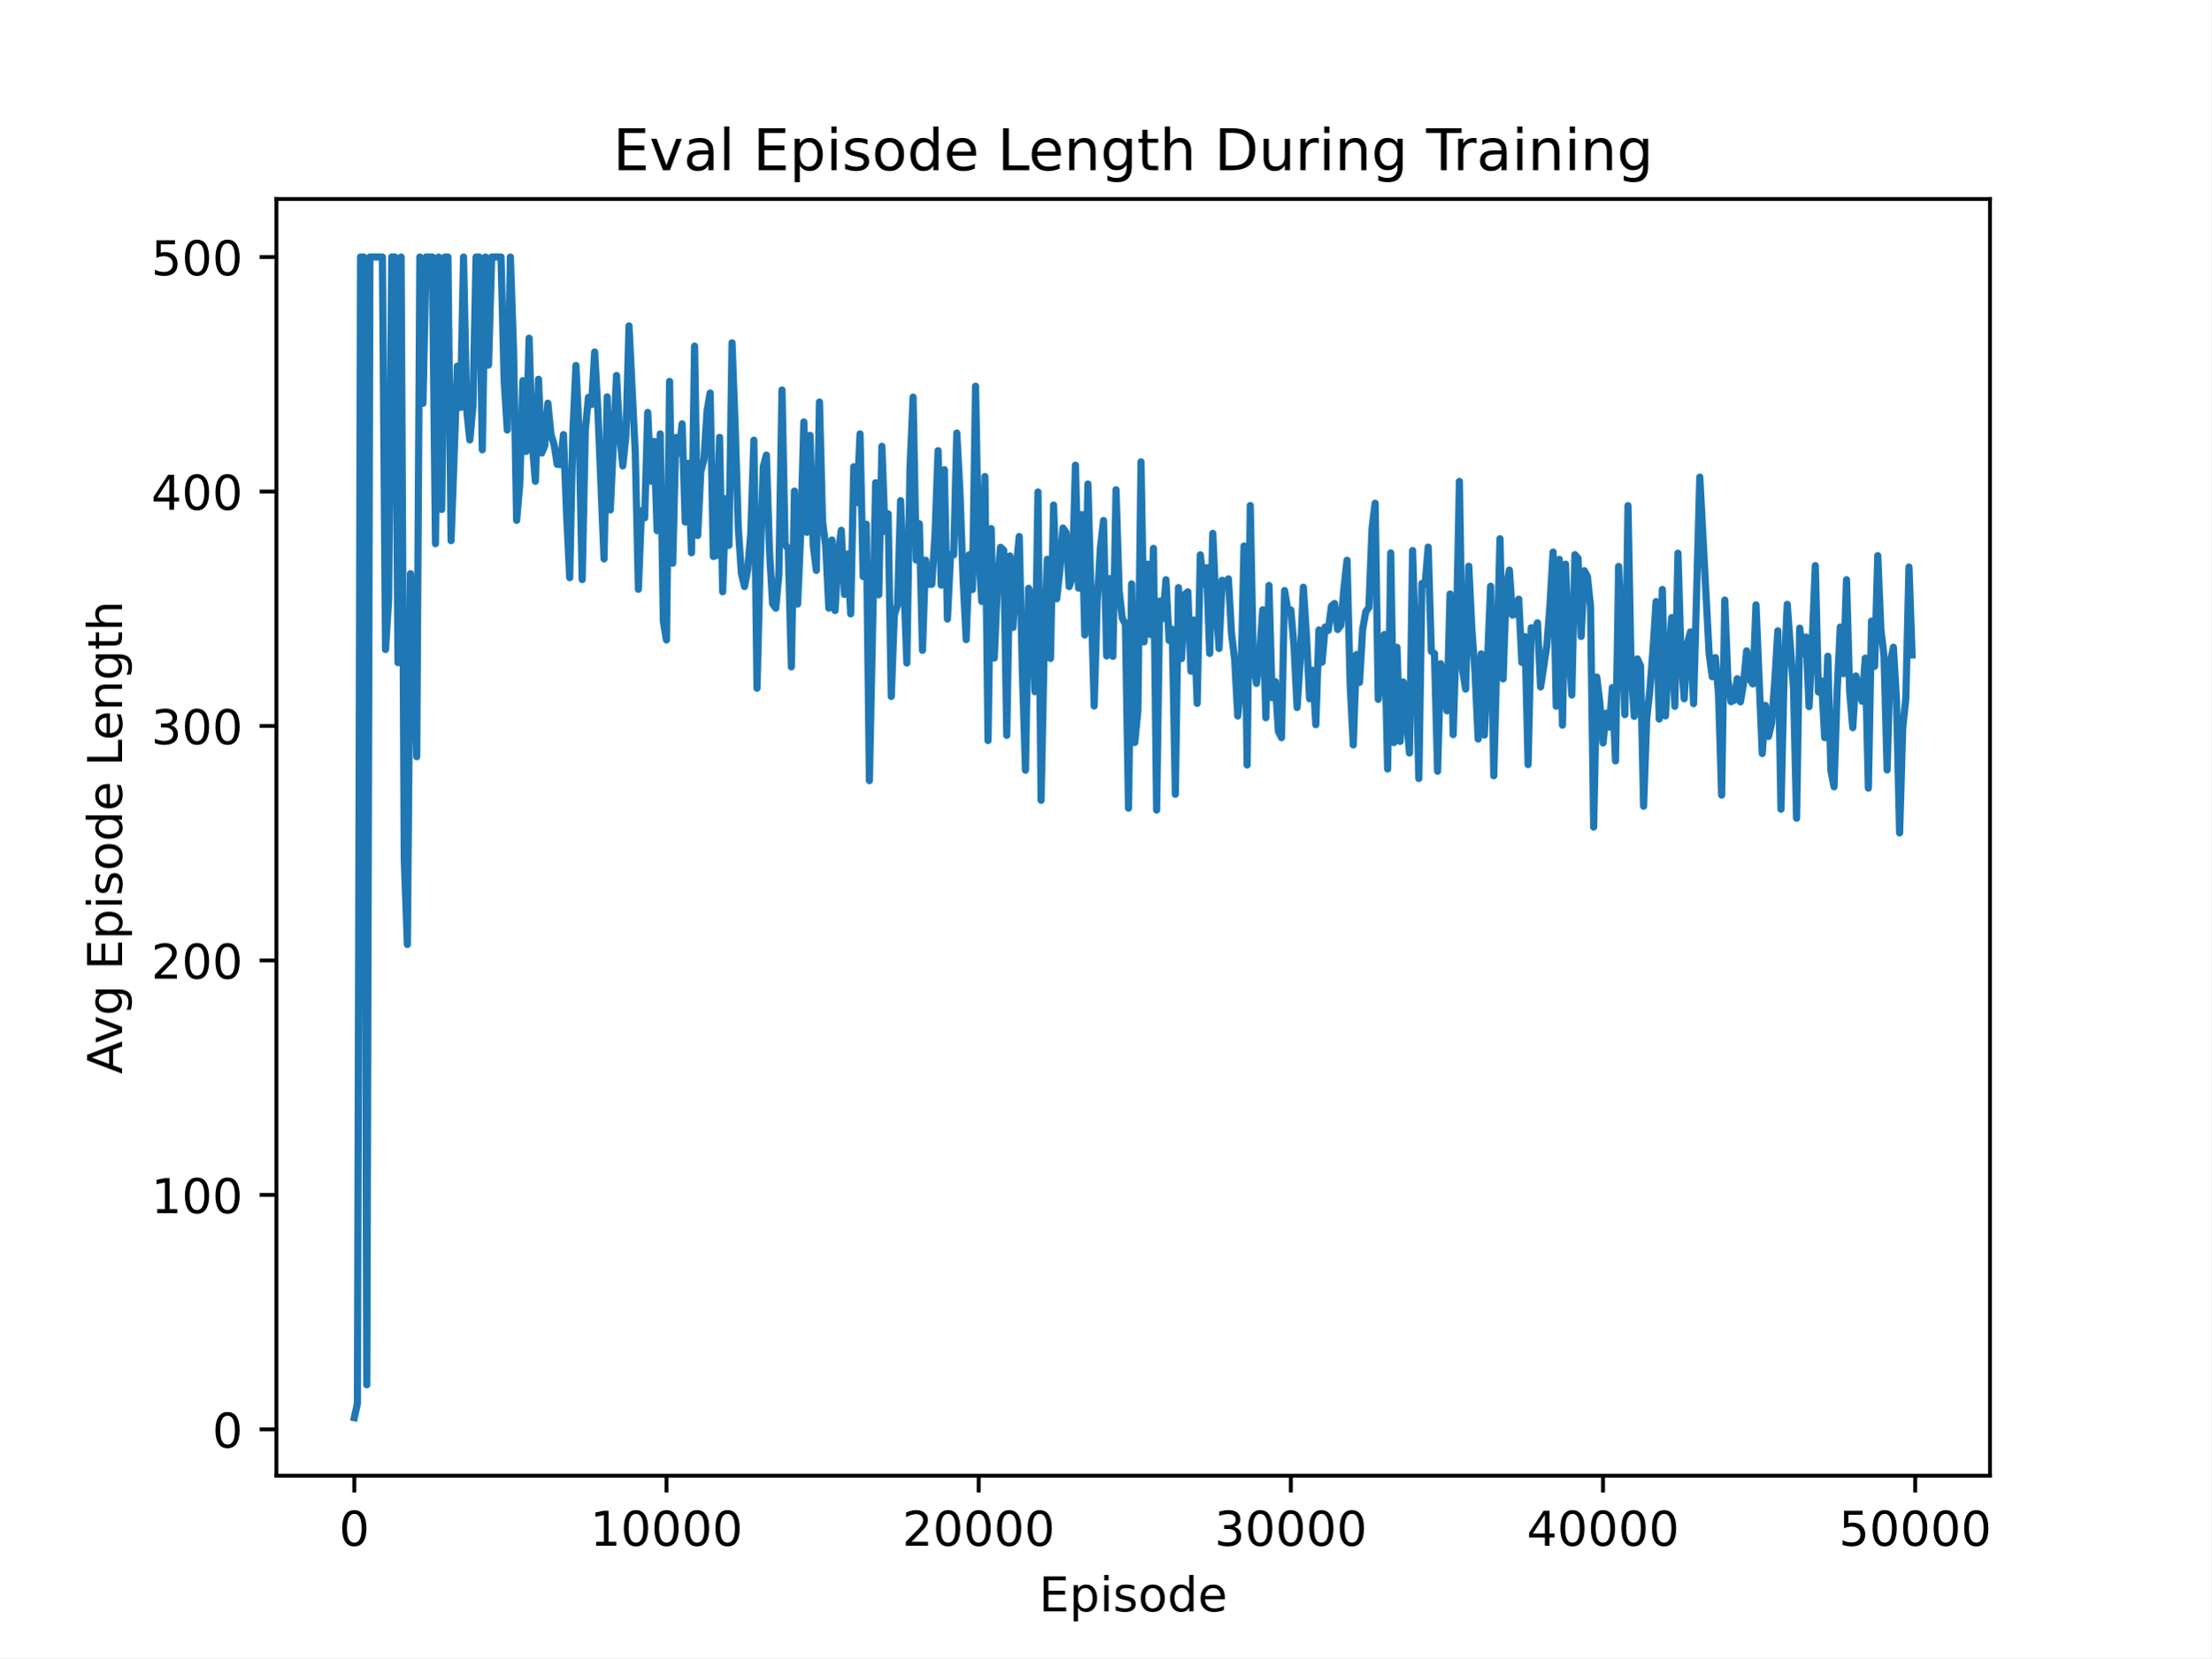
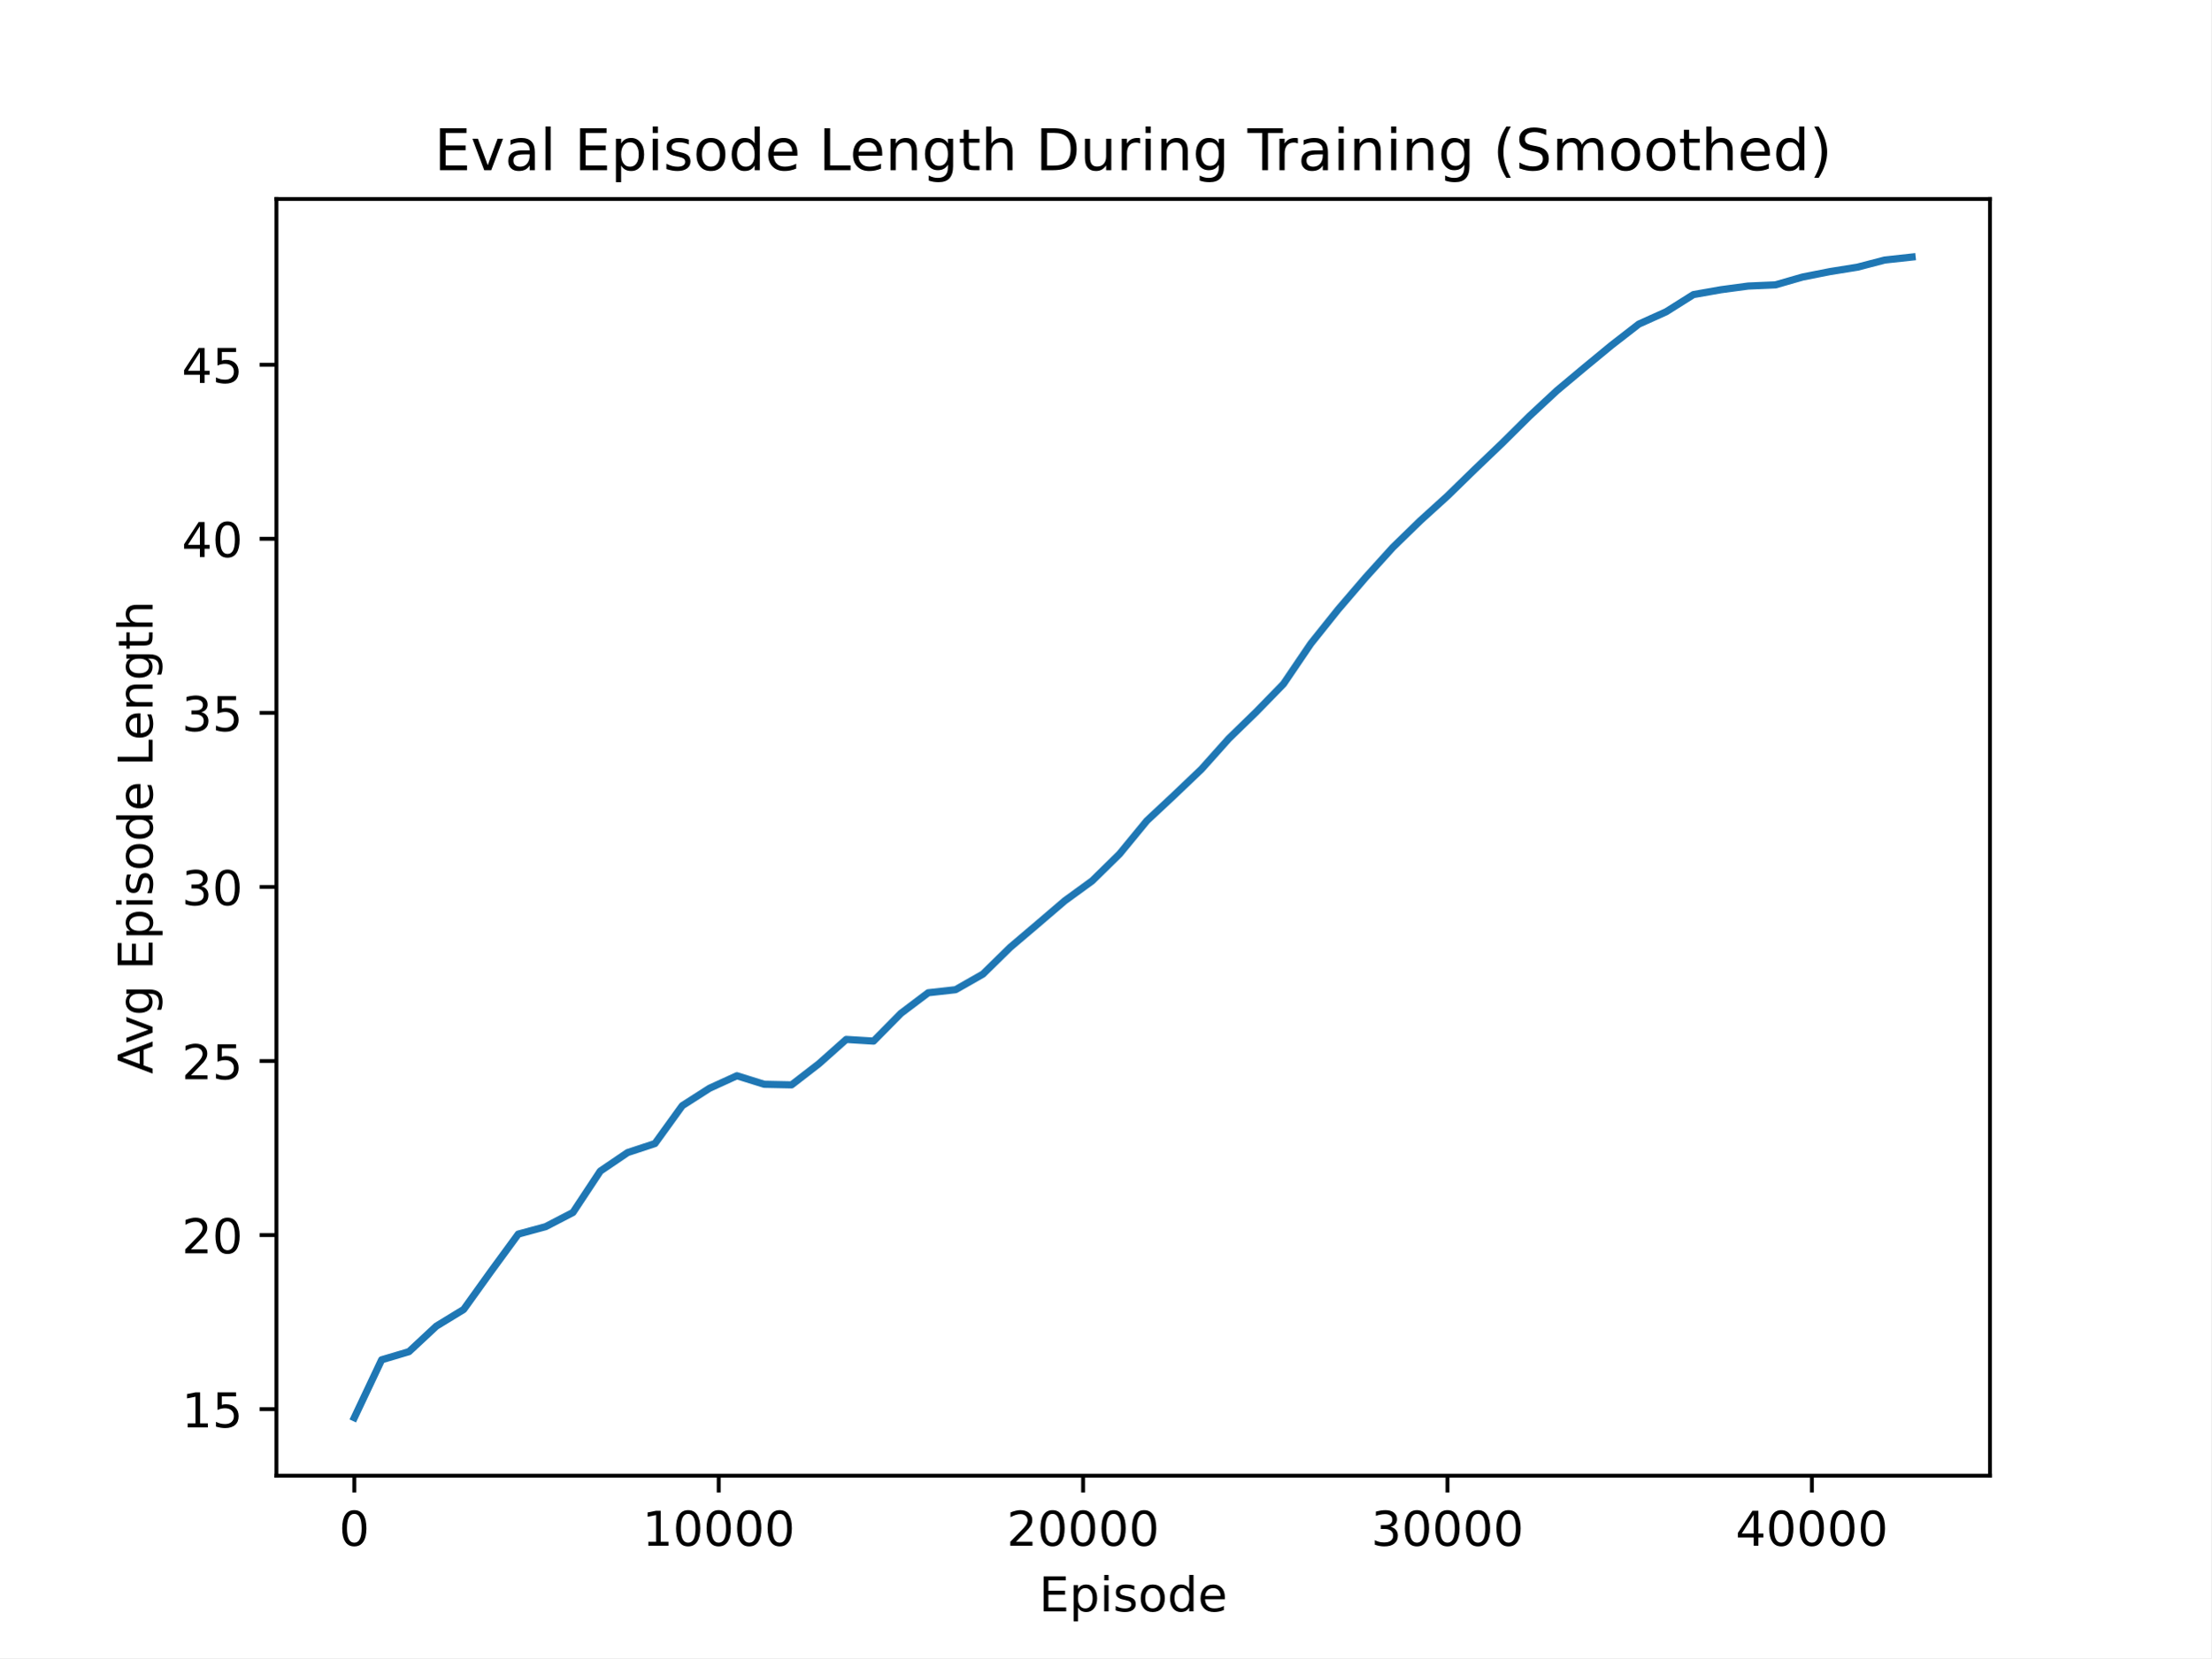
<svg xmlns="http://www.w3.org/2000/svg" xmlns:xlink="http://www.w3.org/1999/xlink" width="460.8pt" height="345.6pt" viewBox="0 0 460.8 345.6" version="1.1">
  <defs>
    <style type="text/css">*{stroke-linejoin: round; stroke-linecap: butt}</style>
  </defs>
  <g id="figure_1">
    <g id="patch_1">
      <path d="M 0 345.6  L 460.8 345.6  L 460.8 0  L 0 0  z " style="fill: #ffffff" />
    </g>
    <g id="axes_1">
      <g id="patch_2">
        <path d="M 57.6 307.584  L 414.72 307.584  L 414.72 41.472  L 57.6 41.472  z " style="fill: #ffffff" />
      </g>
      <g id="matplotlib.axis_1">
        <g id="xtick_1">
          <g id="line2d_1">
            <defs>
-               <path id="m1a8f9f5aac" d="M 0 0  L 0 3.5  " style="stroke: #000000; stroke-width: 0.8" />
+               <path id="m9634bad3b2" d="M 0 0  L 0 3.5  " style="stroke: #000000; stroke-width: 0.8" />
            </defs>
            <g>
-               <use xlink:href="#m1a8f9f5aac" x="73.833" y="307.584" style="stroke: #000000; stroke-width: 0.8" />
+               <use xlink:href="#m9634bad3b2" x="73.833" y="307.584" style="stroke: #000000; stroke-width: 0.8" />
            </g>
          </g>
          <g id="text_1">
            <g transform="translate(70.65148 322.1824) scale(0.1 -0.1)">
              <defs>
                <path id="DejaVuSans-30" d="M 2034 4250  Q 1547 4250 1301 3770  Q 1056 3291 1056 2328  Q 1056 1369 1301 889  Q 1547 409 2034 409  Q 2525 409 2770 889  Q 3016 1369 3016 2328  Q 3016 3291 2770 3770  Q 2525 4250 2034 4250  z M 2034 4750  Q 2819 4750 3233 4129  Q 3647 3509 3647 2328  Q 3647 1150 3233 529  Q 2819 -91 2034 -91  Q 1250 -91 836 529  Q 422 1150 422 2328  Q 422 3509 836 4129  Q 1250 4750 2034 4750  z " transform="scale(0.015625)" />
              </defs>
              <use xlink:href="#DejaVuSans-30" />
            </g>
          </g>
        </g>
        <g id="xtick_2">
          <g id="line2d_2">
            <g>
-               <use xlink:href="#m1a8f9f5aac" x="138.894" y="307.584" style="stroke: #000000; stroke-width: 0.8" />
+               <use xlink:href="#m9634bad3b2" x="149.775" y="307.584" style="stroke: #000000; stroke-width: 0.8" />
            </g>
          </g>
          <g id="text_2">
-             <g transform="translate(122.9875 322.1824) scale(0.1 -0.1)">
+             <g transform="translate(133.8691 322.1824) scale(0.1 -0.1)">
              <defs>
                <path id="DejaVuSans-31" d="M 794 531  L 1825 531  L 1825 4091  L 703 3866  L 703 4441  L 1819 4666  L 2450 4666  L 2450 531  L 3481 531  L 3481 0  L 794 0  L 794 531  z " transform="scale(0.015625)" />
              </defs>
              <use xlink:href="#DejaVuSans-31" />
              <use xlink:href="#DejaVuSans-30" x="63.623" />
              <use xlink:href="#DejaVuSans-30" x="127.246" />
              <use xlink:href="#DejaVuSans-30" x="190.869" />
              <use xlink:href="#DejaVuSans-30" x="254.492" />
            </g>
          </g>
        </g>
        <g id="xtick_3">
          <g id="line2d_3">
            <g>
-               <use xlink:href="#m1a8f9f5aac" x="203.955" y="307.584" style="stroke: #000000; stroke-width: 0.8" />
+               <use xlink:href="#m9634bad3b2" x="225.718" y="307.584" style="stroke: #000000; stroke-width: 0.8" />
            </g>
          </g>
          <g id="text_3">
-             <g transform="translate(188.0485 322.1824) scale(0.1 -0.1)">
+             <g transform="translate(209.8116 322.1824) scale(0.1 -0.1)">
              <defs>
                <path id="DejaVuSans-32" d="M 1228 531  L 3431 531  L 3431 0  L 469 0  L 469 531  Q 828 903 1448 1529  Q 2069 2156 2228 2338  Q 2531 2678 2651 2914  Q 2772 3150 2772 3378  Q 2772 3750 2511 3984  Q 2250 4219 1831 4219  Q 1534 4219 1204 4116  Q 875 4013 500 3803  L 500 4441  Q 881 4594 1212 4672  Q 1544 4750 1819 4750  Q 2544 4750 2975 4387  Q 3406 4025 3406 3419  Q 3406 3131 3298 2873  Q 3191 2616 2906 2266  Q 2828 2175 2409 1742  Q 1991 1309 1228 531  z " transform="scale(0.015625)" />
              </defs>
              <use xlink:href="#DejaVuSans-32" />
              <use xlink:href="#DejaVuSans-30" x="63.623" />
              <use xlink:href="#DejaVuSans-30" x="127.246" />
              <use xlink:href="#DejaVuSans-30" x="190.869" />
              <use xlink:href="#DejaVuSans-30" x="254.492" />
            </g>
          </g>
        </g>
        <g id="xtick_4">
          <g id="line2d_4">
            <g>
-               <use xlink:href="#m1a8f9f5aac" x="269.016" y="307.584" style="stroke: #000000; stroke-width: 0.8" />
+               <use xlink:href="#m9634bad3b2" x="301.66" y="307.584" style="stroke: #000000; stroke-width: 0.8" />
            </g>
          </g>
          <g id="text_4">
-             <g transform="translate(253.1096 322.1824) scale(0.1 -0.1)">
+             <g transform="translate(285.7542 322.1824) scale(0.1 -0.1)">
              <defs>
                <path id="DejaVuSans-33" d="M 2597 2516  Q 3050 2419 3304 2112  Q 3559 1806 3559 1356  Q 3559 666 3084 287  Q 2609 -91 1734 -91  Q 1441 -91 1130 -33  Q 819 25 488 141  L 488 750  Q 750 597 1062 519  Q 1375 441 1716 441  Q 2309 441 2620 675  Q 2931 909 2931 1356  Q 2931 1769 2642 2001  Q 2353 2234 1838 2234  L 1294 2234  L 1294 2753  L 1863 2753  Q 2328 2753 2575 2939  Q 2822 3125 2822 3475  Q 2822 3834 2567 4026  Q 2313 4219 1838 4219  Q 1578 4219 1281 4162  Q 984 4106 628 3988  L 628 4550  Q 988 4650 1302 4700  Q 1616 4750 1894 4750  Q 2613 4750 3031 4423  Q 3450 4097 3450 3541  Q 3450 3153 3228 2886  Q 3006 2619 2597 2516  z " transform="scale(0.015625)" />
              </defs>
              <use xlink:href="#DejaVuSans-33" />
              <use xlink:href="#DejaVuSans-30" x="63.623" />
              <use xlink:href="#DejaVuSans-30" x="127.246" />
              <use xlink:href="#DejaVuSans-30" x="190.869" />
              <use xlink:href="#DejaVuSans-30" x="254.492" />
            </g>
          </g>
        </g>
        <g id="xtick_5">
          <g id="line2d_5">
            <g>
-               <use xlink:href="#m1a8f9f5aac" x="334.077" y="307.584" style="stroke: #000000; stroke-width: 0.8" />
+               <use xlink:href="#m9634bad3b2" x="377.603" y="307.584" style="stroke: #000000; stroke-width: 0.8" />
            </g>
          </g>
          <g id="text_5">
-             <g transform="translate(318.1706 322.1824) scale(0.1 -0.1)">
+             <g transform="translate(361.6968 322.1824) scale(0.1 -0.1)">
              <defs>
                <path id="DejaVuSans-34" d="M 2419 4116  L 825 1625  L 2419 1625  L 2419 4116  z M 2253 4666  L 3047 4666  L 3047 1625  L 3713 1625  L 3713 1100  L 3047 1100  L 3047 0  L 2419 0  L 2419 1100  L 313 1100  L 313 1709  L 2253 4666  z " transform="scale(0.015625)" />
              </defs>
              <use xlink:href="#DejaVuSans-34" />
              <use xlink:href="#DejaVuSans-30" x="63.623" />
              <use xlink:href="#DejaVuSans-30" x="127.246" />
              <use xlink:href="#DejaVuSans-30" x="190.869" />
              <use xlink:href="#DejaVuSans-30" x="254.492" />
            </g>
          </g>
        </g>
-         <g id="xtick_6">
-           <g id="line2d_6">
-             <g>
-               <use xlink:href="#m1a8f9f5aac" x="399.138" y="307.584" style="stroke: #000000; stroke-width: 0.8" />
-             </g>
-           </g>
-           <g id="text_6">
-             <g transform="translate(383.2316 322.1824) scale(0.1 -0.1)">
-               <defs>
-                 <path id="DejaVuSans-35" d="M 691 4666  L 3169 4666  L 3169 4134  L 1269 4134  L 1269 2991  Q 1406 3038 1543 3061  Q 1681 3084 1819 3084  Q 2600 3084 3056 2656  Q 3513 2228 3513 1497  Q 3513 744 3044 326  Q 2575 -91 1722 -91  Q 1428 -91 1123 -41  Q 819 9 494 109  L 494 744  Q 775 591 1075 516  Q 1375 441 1709 441  Q 2250 441 2565 725  Q 2881 1009 2881 1497  Q 2881 1984 2565 2268  Q 2250 2553 1709 2553  Q 1456 2553 1204 2497  Q 953 2441 691 2322  L 691 4666  z " transform="scale(0.015625)" />
-               </defs>
-               <use xlink:href="#DejaVuSans-35" />
-               <use xlink:href="#DejaVuSans-30" x="63.623" />
-               <use xlink:href="#DejaVuSans-30" x="127.246" />
-               <use xlink:href="#DejaVuSans-30" x="190.869" />
-               <use xlink:href="#DejaVuSans-30" x="254.492" />
-             </g>
-           </g>
-         </g>
-         <g id="text_7">
+         <g id="text_6">
          <g transform="translate(216.5225 335.8606) scale(0.1 -0.1)">
            <defs>
              <path id="DejaVuSans-45" d="M 628 4666  L 3578 4666  L 3578 4134  L 1259 4134  L 1259 2753  L 3481 2753  L 3481 2222  L 1259 2222  L 1259 531  L 3634 531  L 3634 0  L 628 0  L 628 4666  z " transform="scale(0.015625)" />
              <path id="DejaVuSans-70" d="M 1159 525  L 1159 -1331  L 581 -1331  L 581 3500  L 1159 3500  L 1159 2969  Q 1341 3281 1617 3432  Q 1894 3584 2278 3584  Q 2916 3584 3314 3078  Q 3713 2572 3713 1747  Q 3713 922 3314 415  Q 2916 -91 2278 -91  Q 1894 -91 1617 61  Q 1341 213 1159 525  z M 3116 1747  Q 3116 2381 2855 2742  Q 2594 3103 2138 3103  Q 1681 3103 1420 2742  Q 1159 2381 1159 1747  Q 1159 1113 1420 752  Q 1681 391 2138 391  Q 2594 391 2855 752  Q 3116 1113 3116 1747  z " transform="scale(0.015625)" />
              <path id="DejaVuSans-69" d="M 603 3500  L 1178 3500  L 1178 0  L 603 0  L 603 3500  z M 603 4863  L 1178 4863  L 1178 4134  L 603 4134  L 603 4863  z " transform="scale(0.015625)" />
              <path id="DejaVuSans-73" d="M 2834 3397  L 2834 2853  Q 2591 2978 2328 3040  Q 2066 3103 1784 3103  Q 1356 3103 1142 2972  Q 928 2841 928 2578  Q 928 2378 1081 2264  Q 1234 2150 1697 2047  L 1894 2003  Q 2506 1872 2764 1633  Q 3022 1394 3022 966  Q 3022 478 2636 193  Q 2250 -91 1575 -91  Q 1294 -91 989 -36  Q 684 19 347 128  L 347 722  Q 666 556 975 473  Q 1284 391 1588 391  Q 1994 391 2212 530  Q 2431 669 2431 922  Q 2431 1156 2273 1281  Q 2116 1406 1581 1522  L 1381 1569  Q 847 1681 609 1914  Q 372 2147 372 2553  Q 372 3047 722 3315  Q 1072 3584 1716 3584  Q 2034 3584 2315 3537  Q 2597 3491 2834 3397  z " transform="scale(0.015625)" />
              <path id="DejaVuSans-6f" d="M 1959 3097  Q 1497 3097 1228 2736  Q 959 2375 959 1747  Q 959 1119 1226 758  Q 1494 397 1959 397  Q 2419 397 2687 759  Q 2956 1122 2956 1747  Q 2956 2369 2687 2733  Q 2419 3097 1959 3097  z M 1959 3584  Q 2709 3584 3137 3096  Q 3566 2609 3566 1747  Q 3566 888 3137 398  Q 2709 -91 1959 -91  Q 1206 -91 779 398  Q 353 888 353 1747  Q 353 2609 779 3096  Q 1206 3584 1959 3584  z " transform="scale(0.015625)" />
              <path id="DejaVuSans-64" d="M 2906 2969  L 2906 4863  L 3481 4863  L 3481 0  L 2906 0  L 2906 525  Q 2725 213 2448 61  Q 2172 -91 1784 -91  Q 1150 -91 751 415  Q 353 922 353 1747  Q 353 2572 751 3078  Q 1150 3584 1784 3584  Q 2172 3584 2448 3432  Q 2725 3281 2906 2969  z M 947 1747  Q 947 1113 1208 752  Q 1469 391 1925 391  Q 2381 391 2643 752  Q 2906 1113 2906 1747  Q 2906 2381 2643 2742  Q 2381 3103 1925 3103  Q 1469 3103 1208 2742  Q 947 2381 947 1747  z " transform="scale(0.015625)" />
              <path id="DejaVuSans-65" d="M 3597 1894  L 3597 1613  L 953 1613  Q 991 1019 1311 708  Q 1631 397 2203 397  Q 2534 397 2845 478  Q 3156 559 3463 722  L 3463 178  Q 3153 47 2828 -22  Q 2503 -91 2169 -91  Q 1331 -91 842 396  Q 353 884 353 1716  Q 353 2575 817 3079  Q 1281 3584 2069 3584  Q 2775 3584 3186 3129  Q 3597 2675 3597 1894  z M 3022 2063  Q 3016 2534 2758 2815  Q 2500 3097 2075 3097  Q 1594 3097 1305 2825  Q 1016 2553 972 2059  L 3022 2063  z " transform="scale(0.015625)" />
            </defs>
            <use xlink:href="#DejaVuSans-45" />
            <use xlink:href="#DejaVuSans-70" x="63.184" />
            <use xlink:href="#DejaVuSans-69" x="126.66" />
            <use xlink:href="#DejaVuSans-73" x="154.443" />
            <use xlink:href="#DejaVuSans-6f" x="206.543" />
            <use xlink:href="#DejaVuSans-64" x="267.725" />
            <use xlink:href="#DejaVuSans-65" x="331.201" />
          </g>
        </g>
      </g>
      <g id="matplotlib.axis_2">
        <g id="ytick_1">
+           <g id="line2d_6">
+             <defs>
+               <path id="me695f128b9" d="M 0 0  L -3.5 0  " style="stroke: #000000; stroke-width: 0.8" />
+             </defs>
+             <g>
+               <use xlink:href="#me695f128b9" x="57.6" y="293.715" style="stroke: #000000; stroke-width: 0.8" />
+             </g>
+           </g>
+           <g id="text_7">
+             <g transform="translate(37.875 297.5147) scale(0.1 -0.1)">
+               <defs>
+                 <path id="DejaVuSans-35" d="M 691 4666  L 3169 4666  L 3169 4134  L 1269 4134  L 1269 2991  Q 1406 3038 1543 3061  Q 1681 3084 1819 3084  Q 2600 3084 3056 2656  Q 3513 2228 3513 1497  Q 3513 744 3044 326  Q 2575 -91 1722 -91  Q 1428 -91 1123 -41  Q 819 9 494 109  L 494 744  Q 775 591 1075 516  Q 1375 441 1709 441  Q 2250 441 2565 725  Q 2881 1009 2881 1497  Q 2881 1984 2565 2268  Q 2250 2553 1709 2553  Q 1456 2553 1204 2497  Q 953 2441 691 2322  L 691 4666  z " transform="scale(0.015625)" />
+               </defs>
+               <use xlink:href="#DejaVuSans-31" />
+               <use xlink:href="#DejaVuSans-35" x="63.623" />
+             </g>
+           </g>
+         </g>
+         <g id="ytick_2">
          <g id="line2d_7">
-             <defs>
-               <path id="m6fb2ac52d8" d="M 0 0  L -3.5 0  " style="stroke: #000000; stroke-width: 0.8" />
-             </defs>
-             <g>
-               <use xlink:href="#m6fb2ac52d8" x="57.6" y="297.932" style="stroke: #000000; stroke-width: 0.8" />
+             <g>
+               <use xlink:href="#me695f128b9" x="57.6" y="257.432" style="stroke: #000000; stroke-width: 0.8" />
            </g>
          </g>
          <g id="text_8">
-             <g transform="translate(44.2375 301.7309) scale(0.1 -0.1)">
-               <use xlink:href="#DejaVuSans-30" />
-             </g>
-           </g>
-         </g>
-         <g id="ytick_2">
+             <g transform="translate(37.875 261.2315) scale(0.1 -0.1)">
+               <use xlink:href="#DejaVuSans-32" />
+               <use xlink:href="#DejaVuSans-30" x="63.623" />
+             </g>
+           </g>
+         </g>
+         <g id="ytick_3">
          <g id="line2d_8">
            <g>
-               <use xlink:href="#m6fb2ac52d8" x="57.6" y="249.059" style="stroke: #000000; stroke-width: 0.8" />
+               <use xlink:href="#me695f128b9" x="57.6" y="221.149" style="stroke: #000000; stroke-width: 0.8" />
            </g>
          </g>
          <g id="text_9">
-             <g transform="translate(31.5125 252.8581) scale(0.1 -0.1)">
-               <use xlink:href="#DejaVuSans-31" />
-               <use xlink:href="#DejaVuSans-30" x="63.623" />
-               <use xlink:href="#DejaVuSans-30" x="127.246" />
-             </g>
-           </g>
-         </g>
-         <g id="ytick_3">
+             <g transform="translate(37.875 224.9482) scale(0.1 -0.1)">
+               <use xlink:href="#DejaVuSans-32" />
+               <use xlink:href="#DejaVuSans-35" x="63.623" />
+             </g>
+           </g>
+         </g>
+         <g id="ytick_4">
          <g id="line2d_9">
            <g>
-               <use xlink:href="#m6fb2ac52d8" x="57.6" y="200.186" style="stroke: #000000; stroke-width: 0.8" />
+               <use xlink:href="#me695f128b9" x="57.6" y="184.866" style="stroke: #000000; stroke-width: 0.8" />
            </g>
          </g>
          <g id="text_10">
-             <g transform="translate(31.5125 203.9854) scale(0.1 -0.1)">
-               <use xlink:href="#DejaVuSans-32" />
-               <use xlink:href="#DejaVuSans-30" x="63.623" />
-               <use xlink:href="#DejaVuSans-30" x="127.246" />
-             </g>
-           </g>
-         </g>
-         <g id="ytick_4">
+             <g transform="translate(37.875 188.665) scale(0.1 -0.1)">
+               <use xlink:href="#DejaVuSans-33" />
+               <use xlink:href="#DejaVuSans-30" x="63.623" />
+             </g>
+           </g>
+         </g>
+         <g id="ytick_5">
          <g id="line2d_10">
            <g>
-               <use xlink:href="#m6fb2ac52d8" x="57.6" y="151.313" style="stroke: #000000; stroke-width: 0.8" />
+               <use xlink:href="#me695f128b9" x="57.6" y="148.583" style="stroke: #000000; stroke-width: 0.8" />
            </g>
          </g>
          <g id="text_11">
-             <g transform="translate(31.5125 155.1127) scale(0.1 -0.1)">
+             <g transform="translate(37.875 152.3818) scale(0.1 -0.1)">
              <use xlink:href="#DejaVuSans-33" />
-               <use xlink:href="#DejaVuSans-30" x="63.623" />
-               <use xlink:href="#DejaVuSans-30" x="127.246" />
-             </g>
-           </g>
-         </g>
-         <g id="ytick_5">
+               <use xlink:href="#DejaVuSans-35" x="63.623" />
+             </g>
+           </g>
+         </g>
+         <g id="ytick_6">
          <g id="line2d_11">
            <g>
-               <use xlink:href="#m6fb2ac52d8" x="57.6" y="102.441" style="stroke: #000000; stroke-width: 0.8" />
+               <use xlink:href="#me695f128b9" x="57.6" y="112.299" style="stroke: #000000; stroke-width: 0.8" />
            </g>
          </g>
          <g id="text_12">
-             <g transform="translate(31.5125 106.2399) scale(0.1 -0.1)">
+             <g transform="translate(37.875 116.0986) scale(0.1 -0.1)">
              <use xlink:href="#DejaVuSans-34" />
              <use xlink:href="#DejaVuSans-30" x="63.623" />
-               <use xlink:href="#DejaVuSans-30" x="127.246" />
-             </g>
-           </g>
-         </g>
-         <g id="ytick_6">
+             </g>
+           </g>
+         </g>
+         <g id="ytick_7">
          <g id="line2d_12">
            <g>
-               <use xlink:href="#m6fb2ac52d8" x="57.6" y="53.568" style="stroke: #000000; stroke-width: 0.8" />
+               <use xlink:href="#me695f128b9" x="57.6" y="76.016" style="stroke: #000000; stroke-width: 0.8" />
            </g>
          </g>
          <g id="text_13">
-             <g transform="translate(31.5125 57.36722) scale(0.1 -0.1)">
-               <use xlink:href="#DejaVuSans-35" />
-               <use xlink:href="#DejaVuSans-30" x="63.623" />
-               <use xlink:href="#DejaVuSans-30" x="127.246" />
+             <g transform="translate(37.875 79.8154) scale(0.1 -0.1)">
+               <use xlink:href="#DejaVuSans-34" />
+               <use xlink:href="#DejaVuSans-35" x="63.623" />
            </g>
          </g>
        </g>
        <g id="text_14">
-           <g transform="translate(25.43281 223.8507) rotate(-90) scale(0.1 -0.1)">
+           <g transform="translate(31.79531 223.8507) rotate(-90) scale(0.1 -0.1)">
            <defs>
              <path id="DejaVuSans-41" d="M 2188 4044  L 1331 1722  L 3047 1722  L 2188 4044  z M 1831 4666  L 2547 4666  L 4325 0  L 3669 0  L 3244 1197  L 1141 1197  L 716 0  L 50 0  L 1831 4666  z " transform="scale(0.015625)" />
              <path id="DejaVuSans-76" d="M 191 3500  L 800 3500  L 1894 563  L 2988 3500  L 3597 3500  L 2284 0  L 1503 0  L 191 3500  z " transform="scale(0.015625)" />
              <path id="DejaVuSans-67" d="M 2906 1791  Q 2906 2416 2648 2759  Q 2391 3103 1925 3103  Q 1463 3103 1205 2759  Q 947 2416 947 1791  Q 947 1169 1205 825  Q 1463 481 1925 481  Q 2391 481 2648 825  Q 2906 1169 2906 1791  z M 3481 434  Q 3481 -459 3084 -895  Q 2688 -1331 1869 -1331  Q 1566 -1331 1297 -1286  Q 1028 -1241 775 -1147  L 775 -588  Q 1028 -725 1275 -790  Q 1522 -856 1778 -856  Q 2344 -856 2625 -561  Q 2906 -266 2906 331  L 2906 616  Q 2728 306 2450 153  Q 2172 0 1784 0  Q 1141 0 747 490  Q 353 981 353 1791  Q 353 2603 747 3093  Q 1141 3584 1784 3584  Q 2172 3584 2450 3431  Q 2728 3278 2906 2969  L 2906 3500  L 3481 3500  L 3481 434  z " transform="scale(0.015625)" />
              <path id="DejaVuSans-20" transform="scale(0.015625)" />
              <path id="DejaVuSans-4c" d="M 628 4666  L 1259 4666  L 1259 531  L 3531 531  L 3531 0  L 628 0  L 628 4666  z " transform="scale(0.015625)" />
              <path id="DejaVuSans-6e" d="M 3513 2113  L 3513 0  L 2938 0  L 2938 2094  Q 2938 2591 2744 2837  Q 2550 3084 2163 3084  Q 1697 3084 1428 2787  Q 1159 2491 1159 1978  L 1159 0  L 581 0  L 581 3500  L 1159 3500  L 1159 2956  Q 1366 3272 1645 3428  Q 1925 3584 2291 3584  Q 2894 3584 3203 3211  Q 3513 2838 3513 2113  z " transform="scale(0.015625)" />
              <path id="DejaVuSans-74" d="M 1172 4494  L 1172 3500  L 2356 3500  L 2356 3053  L 1172 3053  L 1172 1153  Q 1172 725 1289 603  Q 1406 481 1766 481  L 2356 481  L 2356 0  L 1766 0  Q 1100 0 847 248  Q 594 497 594 1153  L 594 3053  L 172 3053  L 172 3500  L 594 3500  L 594 4494  L 1172 4494  z " transform="scale(0.015625)" />
              <path id="DejaVuSans-68" d="M 3513 2113  L 3513 0  L 2938 0  L 2938 2094  Q 2938 2591 2744 2837  Q 2550 3084 2163 3084  Q 1697 3084 1428 2787  Q 1159 2491 1159 1978  L 1159 0  L 581 0  L 581 4863  L 1159 4863  L 1159 2956  Q 1366 3272 1645 3428  Q 1925 3584 2291 3584  Q 2894 3584 3203 3211  Q 3513 2838 3513 2113  z " transform="scale(0.015625)" />
            </defs>
            <use xlink:href="#DejaVuSans-41" />
            <use xlink:href="#DejaVuSans-76" x="62.533" />
            <use xlink:href="#DejaVuSans-67" x="121.713" />
            <use xlink:href="#DejaVuSans-20" x="185.189" />
            <use xlink:href="#DejaVuSans-45" x="216.977" />
            <use xlink:href="#DejaVuSans-70" x="280.16" />
            <use xlink:href="#DejaVuSans-69" x="343.637" />
            <use xlink:href="#DejaVuSans-73" x="371.42" />
            <use xlink:href="#DejaVuSans-6f" x="423.52" />
            <use xlink:href="#DejaVuSans-64" x="484.701" />
            <use xlink:href="#DejaVuSans-65" x="548.178" />
            <use xlink:href="#DejaVuSans-20" x="609.701" />
            <use xlink:href="#DejaVuSans-4c" x="641.488" />
            <use xlink:href="#DejaVuSans-65" x="695.451" />
            <use xlink:href="#DejaVuSans-6e" x="756.975" />
            <use xlink:href="#DejaVuSans-67" x="820.354" />
            <use xlink:href="#DejaVuSans-74" x="883.83" />
            <use xlink:href="#DejaVuSans-68" x="923.039" />
          </g>
        </g>
      </g>
      <g id="line2d_13">
-         <path d="M 73.833 295.488  L 74.483 292.556  L 75.134 53.568  L 75.785 53.568  L 76.435 288.646  L 77.086 53.568  L 79.688 53.568  L 80.339 135.376  L 80.989 124.986  L 81.64 53.568  L 82.291 53.568  L 82.941 138.118  L 83.592 53.568  L 84.242 179.019  L 84.893 196.853  L 85.544 119.566  L 86.194 132.361  L 86.845 157.721  L 87.496 53.568  L 88.146 84.069  L 88.797 53.568  L 90.098 53.568  L 90.749 113.31  L 91.399 53.568  L 92.05 106.184  L 92.7 53.568  L 93.351 53.568  L 94.002 112.689  L 95.303 76.313  L 95.953 84.915  L 96.604 53.568  L 97.255 85.526  L 97.905 91.703  L 98.556 84.763  L 99.207 53.568  L 99.857 53.568  L 100.508 93.746  L 101.158 53.568  L 101.809 76.084  L 102.46 53.568  L 104.411 53.568  L 105.062 79.304  L 105.713 89.626  L 106.363 53.568  L 107.014 72.755  L 107.664 108.452  L 108.315 100.999  L 108.966 79.339  L 109.616 94.103  L 110.267 70.488  L 110.918 92.48  L 111.568 100.315  L 112.219 79.055  L 112.869 94.426  L 113.52 92.906  L 114.171 84.04  L 114.821 90.555  L 115.472 92.681  L 116.122 96.786  L 116.773 96.83  L 117.424 90.584  L 118.074 107.245  L 118.725 120.406  L 119.375 90.276  L 120.026 76.177  L 120.677 90.257  L 121.327 120.802  L 121.978 89.665  L 122.629 82.813  L 123.279 84.319  L 123.93 73.361  L 124.58 85.233  L 125.882 116.492  L 126.532 82.711  L 127.183 106.282  L 128.484 78.254  L 129.135 90.526  L 129.785 97.109  L 130.436 90.897  L 131.086 67.917  L 132.388 94.352  L 133.038 122.821  L 133.689 106.424  L 134.339 107.939  L 134.99 85.951  L 135.641 100.305  L 136.291 92.006  L 136.942 110.593  L 137.593 90.433  L 138.243 129.555  L 138.894 133.387  L 139.544 79.495  L 140.195 117.396  L 140.846 91.185  L 141.496 94.426  L 142.147 88.336  L 142.797 108.799  L 143.448 96.561  L 144.099 115.211  L 144.749 72.13  L 145.4 111.609  L 146.05 98.287  L 146.701 95.779  L 147.352 85.624  L 148.002 81.909  L 148.653 115.998  L 149.304 115.768  L 149.954 91.146  L 150.605 123.344  L 151.255 103.902  L 151.906 113.667  L 152.557 71.455  L 153.207 88.835  L 153.858 110.075  L 154.508 119.507  L 155.159 122.259  L 155.81 118.764  L 156.46 111.155  L 157.111 91.747  L 157.761 143.45  L 158.412 117.64  L 159.063 97.314  L 159.713 94.846  L 160.364 114.918  L 161.015 125.856  L 161.665 126.765  L 162.316 119.751  L 162.966 81.284  L 163.617 113.422  L 164.268 114.454  L 164.918 138.988  L 165.569 102.348  L 166.219 125.909  L 166.87 111.194  L 167.521 87.945  L 168.171 110.945  L 168.822 90.731  L 169.472 113.721  L 170.123 118.886  L 170.774 83.786  L 171.424 108.628  L 172.075 113.804  L 172.725 126.755  L 173.376 112.543  L 174.027 127.253  L 174.677 115.353  L 175.328 110.524  L 175.979 123.891  L 176.629 115.475  L 177.28 127.943  L 177.93 97.28  L 178.581 104.762  L 179.232 90.442  L 179.882 120.172  L 180.533 109.254  L 181.183 162.706  L 182.485 100.608  L 183.135 123.974  L 183.786 93.023  L 184.436 110.783  L 185.087 107.089  L 185.738 145.165  L 186.388 128.148  L 187.039 126.12  L 187.69 104.352  L 188.991 138.196  L 189.641 97.681  L 190.292 82.769  L 190.943 116.726  L 191.593 109.156  L 192.244 135.552  L 192.894 116.751  L 193.545 121.77  L 194.196 121.775  L 194.846 111.697  L 195.497 93.922  L 196.147 121.951  L 196.798 97.891  L 197.449 129.023  L 198.099 115.539  L 198.75 115.646  L 199.401 90.252  L 200.051 102.543  L 200.702 120.597  L 201.352 133.323  L 202.003 115.612  L 202.654 122.874  L 203.304 80.502  L 203.955 115.529  L 204.605 125.372  L 205.256 99.318  L 205.907 154.348  L 206.557 110.168  L 207.208 137.14  L 207.858 122.342  L 208.509 114.068  L 209.16 114.669  L 209.81 153.273  L 210.461 115.866  L 211.112 130.772  L 211.762 118.613  L 212.413 111.819  L 213.063 139.975  L 213.714 160.536  L 214.365 122.606  L 215.015 124.663  L 215.666 144.168  L 216.316 102.534  L 216.967 166.806  L 217.618 134.609  L 218.268 116.555  L 218.919 137.248  L 219.569 105.266  L 220.22 124.8  L 220.871 118.925  L 221.521 110.055  L 222.172 111.023  L 222.822 122.268  L 223.473 120.377  L 224.124 96.952  L 224.774 122.571  L 225.425 107.25  L 226.076 132.351  L 226.726 100.877  L 228.027 147.154  L 228.678 125.054  L 229.329 114.224  L 229.979 108.486  L 230.63 136.72  L 231.28 120.592  L 231.931 136.808  L 232.582 102.079  L 233.232 123.07  L 233.883 128.861  L 234.533 130.078  L 235.184 168.448  L 235.835 121.701  L 236.485 154.759  L 237.136 148.215  L 237.787 96.258  L 238.437 133.783  L 239.088 117.581  L 239.738 132.253  L 240.389 114.287  L 241.04 168.844  L 241.69 125.289  L 242.341 128.93  L 242.991 120.832  L 243.642 133.485  L 244.293 131.163  L 244.943 165.55  L 245.594 122.474  L 246.244 137.263  L 246.895 123.92  L 247.546 123.348  L 248.196 139.892  L 248.847 129.233  L 249.498 146.602  L 250.148 115.631  L 250.799 121.745  L 251.449 118.329  L 252.1 136.192  L 252.751 111.165  L 253.401 125.777  L 254.052 135.176  L 254.702 120.939  L 255.353 122.019  L 256.004 120.646  L 256.654 132.072  L 257.305 137.453  L 257.955 149.241  L 258.606 142.355  L 259.257 113.799  L 259.907 159.446  L 260.558 105.363  L 261.208 138.533  L 261.859 142.443  L 262.51 136.437  L 263.16 127.087  L 263.811 149.598  L 264.462 122.029  L 265.112 145.41  L 265.763 142.057  L 266.413 152.433  L 267.064 153.752  L 267.715 123.089  L 268.365 127.053  L 269.016 127.131  L 269.666 134.579  L 270.317 147.467  L 270.968 137.756  L 271.618 122.391  L 272.269 132.385  L 272.919 145.63  L 273.57 139.716  L 274.221 151.054  L 274.871 131.295  L 275.522 138.02  L 276.173 130.665  L 276.823 131.398  L 277.474 126.335  L 278.124 125.773  L 278.775 131.202  L 279.426 130.347  L 280.076 122.689  L 280.727 116.77  L 281.377 142.741  L 282.028 155.277  L 282.679 136.427  L 283.329 142.228  L 283.98 131.158  L 284.63 127.498  L 285.281 126.638  L 285.932 110.211  L 286.582 104.884  L 287.233 145.771  L 288.534 132.234  L 289.185 160.277  L 289.835 115.24  L 290.486 154.774  L 291.137 134.926  L 291.787 154.534  L 292.438 142.14  L 293.739 156.944  L 294.39 114.737  L 295.04 135.826  L 295.691 162.266  L 296.341 121.594  L 296.992 121.78  L 297.643 114.024  L 298.293 135.757  L 298.944 136.222  L 299.595 160.751  L 300.245 138.338  L 300.896 142.692  L 301.546 148.156  L 302.197 123.803  L 302.848 153.117  L 303.498 132.292  L 304.149 100.334  L 304.799 139.672  L 305.45 143.631  L 306.101 118.007  L 306.751 131.3  L 307.402 140.219  L 308.052 154.041  L 308.703 136.28  L 309.354 153.21  L 310.655 122.185  L 311.305 161.694  L 312.607 112.279  L 313.257 141.505  L 313.908 122.586  L 314.559 118.813  L 315.209 128.206  L 315.86 127.977  L 316.51 124.873  L 317.161 138.069  L 317.812 132.693  L 318.462 159.368  L 319.113 130.841  L 319.763 132.004  L 320.414 129.805  L 321.065 143.181  L 322.366 134.599  L 323.016 126.159  L 323.667 115.065  L 324.318 147.198  L 324.968 116.584  L 325.619 151.142  L 326.27 117.591  L 326.92 134.032  L 327.571 144.862  L 328.221 115.607  L 328.872 116.369  L 329.523 132.654  L 330.173 118.955  L 330.824 120.157  L 331.474 126.452  L 332.125 172.387  L 332.776 141.123  L 333.426 146.661  L 334.077 154.847  L 334.727 148.65  L 335.378 151.568  L 336.029 143.308  L 336.679 158.591  L 337.33 118.051  L 337.981 132.175  L 338.631 148.953  L 339.282 105.393  L 339.932 139.437  L 340.583 149.31  L 341.234 137.326  L 341.884 138.734  L 342.535 168.043  L 343.185 149.754  L 343.836 143.875  L 344.487 135.562  L 345.137 125.386  L 345.788 149.877  L 346.438 122.86  L 347.089 149.227  L 347.74 137.888  L 348.39 128.715  L 349.041 147.218  L 349.691 115.304  L 350.342 136.935  L 350.993 145.639  L 351.643 134.228  L 352.294 131.696  L 352.945 146.671  L 354.246 99.445  L 356.198 136.358  L 356.848 141.055  L 357.499 137.062  L 358.149 144.725  L 358.8 165.716  L 359.451 125.069  L 360.101 141.646  L 360.752 146.265  L 361.402 145.942  L 362.053 141.456  L 362.704 146.294  L 363.354 142.565  L 364.005 135.65  L 364.656 141.578  L 365.306 142.555  L 365.957 126.056  L 367.258 157.061  L 367.909 147.013  L 368.559 153.488  L 369.21 150.761  L 369.86 142.14  L 370.511 131.476  L 371.162 168.663  L 371.812 140.948  L 372.463 125.953  L 373.764 143.284  L 374.415 170.545  L 375.065 130.924  L 375.716 136.207  L 376.367 132.776  L 377.017 147.281  L 377.668 133.998  L 378.318 117.88  L 378.969 144.237  L 379.62 141.92  L 380.27 153.747  L 380.921 136.769  L 381.571 160.663  L 382.222 163.991  L 382.873 143.909  L 383.523 130.694  L 384.174 140.405  L 384.824 120.817  L 385.475 144.071  L 386.126 151.656  L 386.776 140.889  L 388.078 146.177  L 388.728 137.17  L 389.379 164.27  L 390.029 129.443  L 390.68 138.885  L 391.331 115.812  L 391.981 131.178  L 392.632 136.657  L 393.282 160.482  L 393.933 138.338  L 394.584 134.902  L 395.234 145.849  L 395.885 173.609  L 396.535 151.724  L 397.186 145.551  L 397.837 118.183  L 398.487 136.51  L 398.487 136.51  " clip-path="url(#p3e3e057049)" style="fill: none; stroke: #1f77b4; stroke-width: 1.5; stroke-linecap: square" />
+         <path d="M 73.833 295.488  L 79.528 283.43  L 85.224 281.73  L 90.92 276.42  L 96.616 272.943  L 102.311 265.006  L 108.007 257.226  L 113.703 255.679  L 119.398 252.725  L 125.094 244.1  L 130.79 240.235  L 136.485 238.357  L 142.181 230.466  L 147.877 226.822  L 153.572 224.22  L 159.268 226.001  L 164.964 226.121  L 170.66 221.719  L 176.355 216.648  L 182.051 216.996  L 187.747 211.22  L 193.442 206.923  L 199.138 206.285  L 204.834 203.041  L 210.529 197.455  L 216.225 192.615  L 221.921 187.739  L 227.616 183.595  L 233.312 178.002  L 239.008 171.07  L 244.704 165.744  L 250.399 160.311  L 256.095 153.937  L 261.791 148.396  L 267.486 142.551  L 273.182 134.151  L 278.878 127.031  L 284.573 120.392  L 290.269 114.093  L 295.965 108.549  L 301.66 103.38  L 307.356 97.825  L 313.052 92.379  L 318.748 86.73  L 324.443 81.433  L 330.139 76.665  L 335.835 71.968  L 341.53 67.551  L 347.226 64.983  L 352.922 61.396  L 358.617 60.388  L 364.313 59.618  L 370.009 59.369  L 375.704 57.727  L 381.4 56.6  L 387.096 55.681  L 392.792 54.192  L 398.487 53.568  " clip-path="url(#p0192cb2b19)" style="fill: none; stroke: #1f77b4; stroke-width: 1.5; stroke-linecap: square" />
      </g>
      <g id="patch_3">
        <path d="M 57.6 307.584  L 57.6 41.472  " style="fill: none; stroke: #000000; stroke-width: 0.8; stroke-linejoin: miter; stroke-linecap: square" />
      </g>
      <g id="patch_4">
        <path d="M 414.72 307.584  L 414.72 41.472  " style="fill: none; stroke: #000000; stroke-width: 0.8; stroke-linejoin: miter; stroke-linecap: square" />
      </g>
      <g id="patch_5">
        <path d="M 57.6 307.584  L 414.72 307.584  " style="fill: none; stroke: #000000; stroke-width: 0.8; stroke-linejoin: miter; stroke-linecap: square" />
      </g>
      <g id="patch_6">
        <path d="M 57.6 41.472  L 414.72 41.472  " style="fill: none; stroke: #000000; stroke-width: 0.8; stroke-linejoin: miter; stroke-linecap: square" />
      </g>
      <g id="text_15">
-         <g transform="translate(127.7466 35.472) scale(0.12 -0.12)">
+         <g transform="translate(90.50625 35.472) scale(0.12 -0.12)">
          <defs>
            <path id="DejaVuSans-61" d="M 2194 1759  Q 1497 1759 1228 1600  Q 959 1441 959 1056  Q 959 750 1161 570  Q 1363 391 1709 391  Q 2188 391 2477 730  Q 2766 1069 2766 1631  L 2766 1759  L 2194 1759  z M 3341 1997  L 3341 0  L 2766 0  L 2766 531  Q 2569 213 2275 61  Q 1981 -91 1556 -91  Q 1019 -91 701 211  Q 384 513 384 1019  Q 384 1609 779 1909  Q 1175 2209 1959 2209  L 2766 2209  L 2766 2266  Q 2766 2663 2505 2880  Q 2244 3097 1772 3097  Q 1472 3097 1187 3025  Q 903 2953 641 2809  L 641 3341  Q 956 3463 1253 3523  Q 1550 3584 1831 3584  Q 2591 3584 2966 3190  Q 3341 2797 3341 1997  z " transform="scale(0.015625)" />
            <path id="DejaVuSans-6c" d="M 603 4863  L 1178 4863  L 1178 0  L 603 0  L 603 4863  z " transform="scale(0.015625)" />
            <path id="DejaVuSans-44" d="M 1259 4147  L 1259 519  L 2022 519  Q 2988 519 3436 956  Q 3884 1394 3884 2338  Q 3884 3275 3436 3711  Q 2988 4147 2022 4147  L 1259 4147  z M 628 4666  L 1925 4666  Q 3281 4666 3915 4102  Q 4550 3538 4550 2338  Q 4550 1131 3912 565  Q 3275 0 1925 0  L 628 0  L 628 4666  z " transform="scale(0.015625)" />
            <path id="DejaVuSans-75" d="M 544 1381  L 544 3500  L 1119 3500  L 1119 1403  Q 1119 906 1312 657  Q 1506 409 1894 409  Q 2359 409 2629 706  Q 2900 1003 2900 1516  L 2900 3500  L 3475 3500  L 3475 0  L 2900 0  L 2900 538  Q 2691 219 2414 64  Q 2138 -91 1772 -91  Q 1169 -91 856 284  Q 544 659 544 1381  z M 1991 3584  L 1991 3584  z " transform="scale(0.015625)" />
            <path id="DejaVuSans-72" d="M 2631 2963  Q 2534 3019 2420 3045  Q 2306 3072 2169 3072  Q 1681 3072 1420 2755  Q 1159 2438 1159 1844  L 1159 0  L 581 0  L 581 3500  L 1159 3500  L 1159 2956  Q 1341 3275 1631 3429  Q 1922 3584 2338 3584  Q 2397 3584 2469 3576  Q 2541 3569 2628 3553  L 2631 2963  z " transform="scale(0.015625)" />
            <path id="DejaVuSans-54" d="M -19 4666  L 3928 4666  L 3928 4134  L 2272 4134  L 2272 0  L 1638 0  L 1638 4134  L -19 4134  L -19 4666  z " transform="scale(0.015625)" />
+             <path id="DejaVuSans-28" d="M 1984 4856  Q 1566 4138 1362 3434  Q 1159 2731 1159 2009  Q 1159 1288 1364 580  Q 1569 -128 1984 -844  L 1484 -844  Q 1016 -109 783 600  Q 550 1309 550 2009  Q 550 2706 781 3412  Q 1013 4119 1484 4856  L 1984 4856  z " transform="scale(0.015625)" />
+             <path id="DejaVuSans-53" d="M 3425 4513  L 3425 3897  Q 3066 4069 2747 4153  Q 2428 4238 2131 4238  Q 1616 4238 1336 4038  Q 1056 3838 1056 3469  Q 1056 3159 1242 3001  Q 1428 2844 1947 2747  L 2328 2669  Q 3034 2534 3370 2195  Q 3706 1856 3706 1288  Q 3706 609 3251 259  Q 2797 -91 1919 -91  Q 1588 -91 1214 -16  Q 841 59 441 206  L 441 856  Q 825 641 1194 531  Q 1563 422 1919 422  Q 2459 422 2753 634  Q 3047 847 3047 1241  Q 3047 1584 2836 1778  Q 2625 1972 2144 2069  L 1759 2144  Q 1053 2284 737 2584  Q 422 2884 422 3419  Q 422 4038 858 4394  Q 1294 4750 2059 4750  Q 2388 4750 2728 4690  Q 3069 4631 3425 4513  z " transform="scale(0.015625)" />
+             <path id="DejaVuSans-6d" d="M 3328 2828  Q 3544 3216 3844 3400  Q 4144 3584 4550 3584  Q 5097 3584 5394 3201  Q 5691 2819 5691 2113  L 5691 0  L 5113 0  L 5113 2094  Q 5113 2597 4934 2840  Q 4756 3084 4391 3084  Q 3944 3084 3684 2787  Q 3425 2491 3425 1978  L 3425 0  L 2847 0  L 2847 2094  Q 2847 2600 2669 2842  Q 2491 3084 2119 3084  Q 1678 3084 1418 2786  Q 1159 2488 1159 1978  L 1159 0  L 581 0  L 581 3500  L 1159 3500  L 1159 2956  Q 1356 3278 1631 3431  Q 1906 3584 2284 3584  Q 2666 3584 2933 3390  Q 3200 3197 3328 2828  z " transform="scale(0.015625)" />
+             <path id="DejaVuSans-29" d="M 513 4856  L 1013 4856  Q 1481 4119 1714 3412  Q 1947 2706 1947 2009  Q 1947 1309 1714 600  Q 1481 -109 1013 -844  L 513 -844  Q 928 -128 1133 580  Q 1338 1288 1338 2009  Q 1338 2731 1133 3434  Q 928 4138 513 4856  z " transform="scale(0.015625)" />
          </defs>
          <use xlink:href="#DejaVuSans-45" />
          <use xlink:href="#DejaVuSans-76" x="63.184" />
          <use xlink:href="#DejaVuSans-61" x="122.363" />
          <use xlink:href="#DejaVuSans-6c" x="183.643" />
          <use xlink:href="#DejaVuSans-20" x="211.426" />
          <use xlink:href="#DejaVuSans-45" x="243.213" />
          <use xlink:href="#DejaVuSans-70" x="306.396" />
          <use xlink:href="#DejaVuSans-69" x="369.873" />
          <use xlink:href="#DejaVuSans-73" x="397.656" />
          <use xlink:href="#DejaVuSans-6f" x="449.756" />
          <use xlink:href="#DejaVuSans-64" x="510.938" />
          <use xlink:href="#DejaVuSans-65" x="574.414" />
          <use xlink:href="#DejaVuSans-20" x="635.938" />
          <use xlink:href="#DejaVuSans-4c" x="667.725" />
          <use xlink:href="#DejaVuSans-65" x="721.688" />
          <use xlink:href="#DejaVuSans-6e" x="783.211" />
          <use xlink:href="#DejaVuSans-67" x="846.59" />
          <use xlink:href="#DejaVuSans-74" x="910.066" />
          <use xlink:href="#DejaVuSans-68" x="949.275" />
          <use xlink:href="#DejaVuSans-20" x="1012.654" />
          <use xlink:href="#DejaVuSans-44" x="1044.441" />
          <use xlink:href="#DejaVuSans-75" x="1121.443" />
          <use xlink:href="#DejaVuSans-72" x="1184.822" />
          <use xlink:href="#DejaVuSans-69" x="1225.936" />
          <use xlink:href="#DejaVuSans-6e" x="1253.719" />
          <use xlink:href="#DejaVuSans-67" x="1317.098" />
          <use xlink:href="#DejaVuSans-20" x="1380.574" />
          <use xlink:href="#DejaVuSans-54" x="1412.361" />
          <use xlink:href="#DejaVuSans-72" x="1458.695" />
          <use xlink:href="#DejaVuSans-61" x="1499.809" />
          <use xlink:href="#DejaVuSans-69" x="1561.088" />
          <use xlink:href="#DejaVuSans-6e" x="1588.871" />
          <use xlink:href="#DejaVuSans-69" x="1652.25" />
          <use xlink:href="#DejaVuSans-6e" x="1680.033" />
          <use xlink:href="#DejaVuSans-67" x="1743.412" />
+           <use xlink:href="#DejaVuSans-20" x="1806.889" />
+           <use xlink:href="#DejaVuSans-28" x="1838.676" />
+           <use xlink:href="#DejaVuSans-53" x="1877.689" />
+           <use xlink:href="#DejaVuSans-6d" x="1941.166" />
+           <use xlink:href="#DejaVuSans-6f" x="2038.578" />
+           <use xlink:href="#DejaVuSans-6f" x="2099.76" />
+           <use xlink:href="#DejaVuSans-74" x="2160.941" />
+           <use xlink:href="#DejaVuSans-68" x="2200.15" />
+           <use xlink:href="#DejaVuSans-65" x="2263.529" />
+           <use xlink:href="#DejaVuSans-64" x="2325.053" />
+           <use xlink:href="#DejaVuSans-29" x="2388.529" />
        </g>
      </g>
    </g>
  </g>
  <defs>
-     <clipPath id="p3e3e057049">
+     <clipPath id="p0192cb2b19">
      <rect x="57.6" y="41.472" width="357.12" height="266.112" />
    </clipPath>
  </defs>
</svg>
